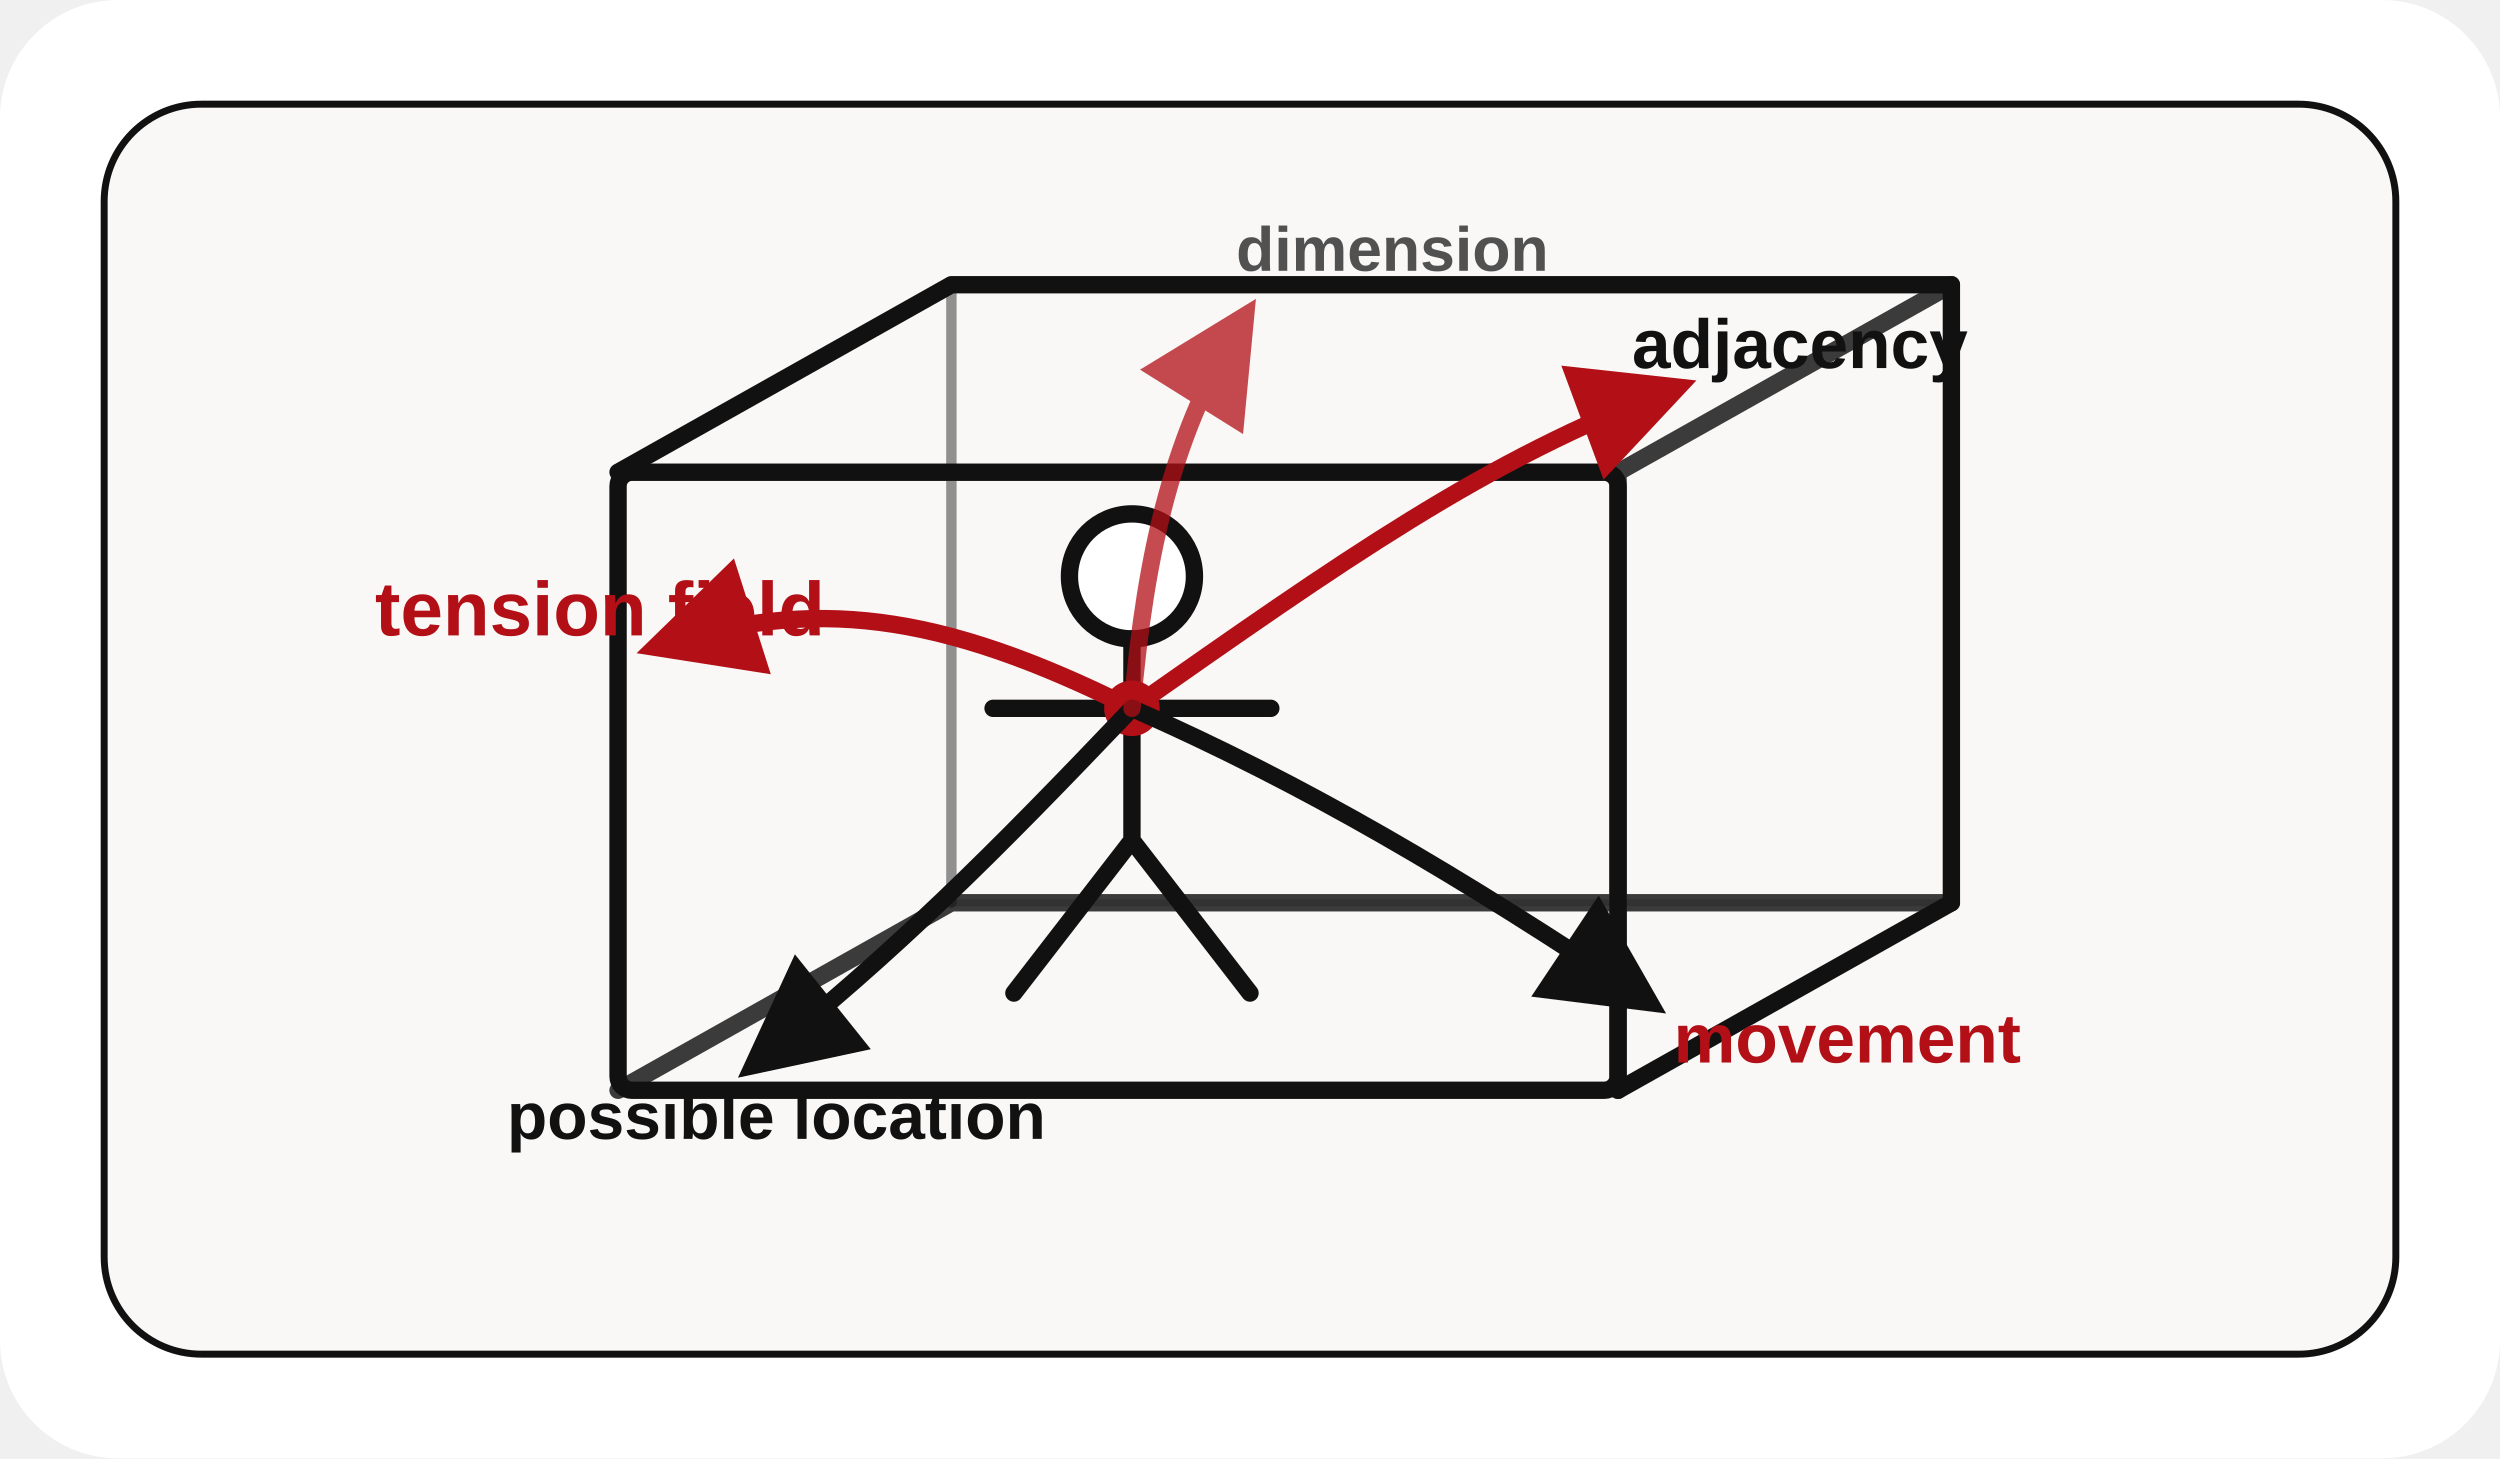
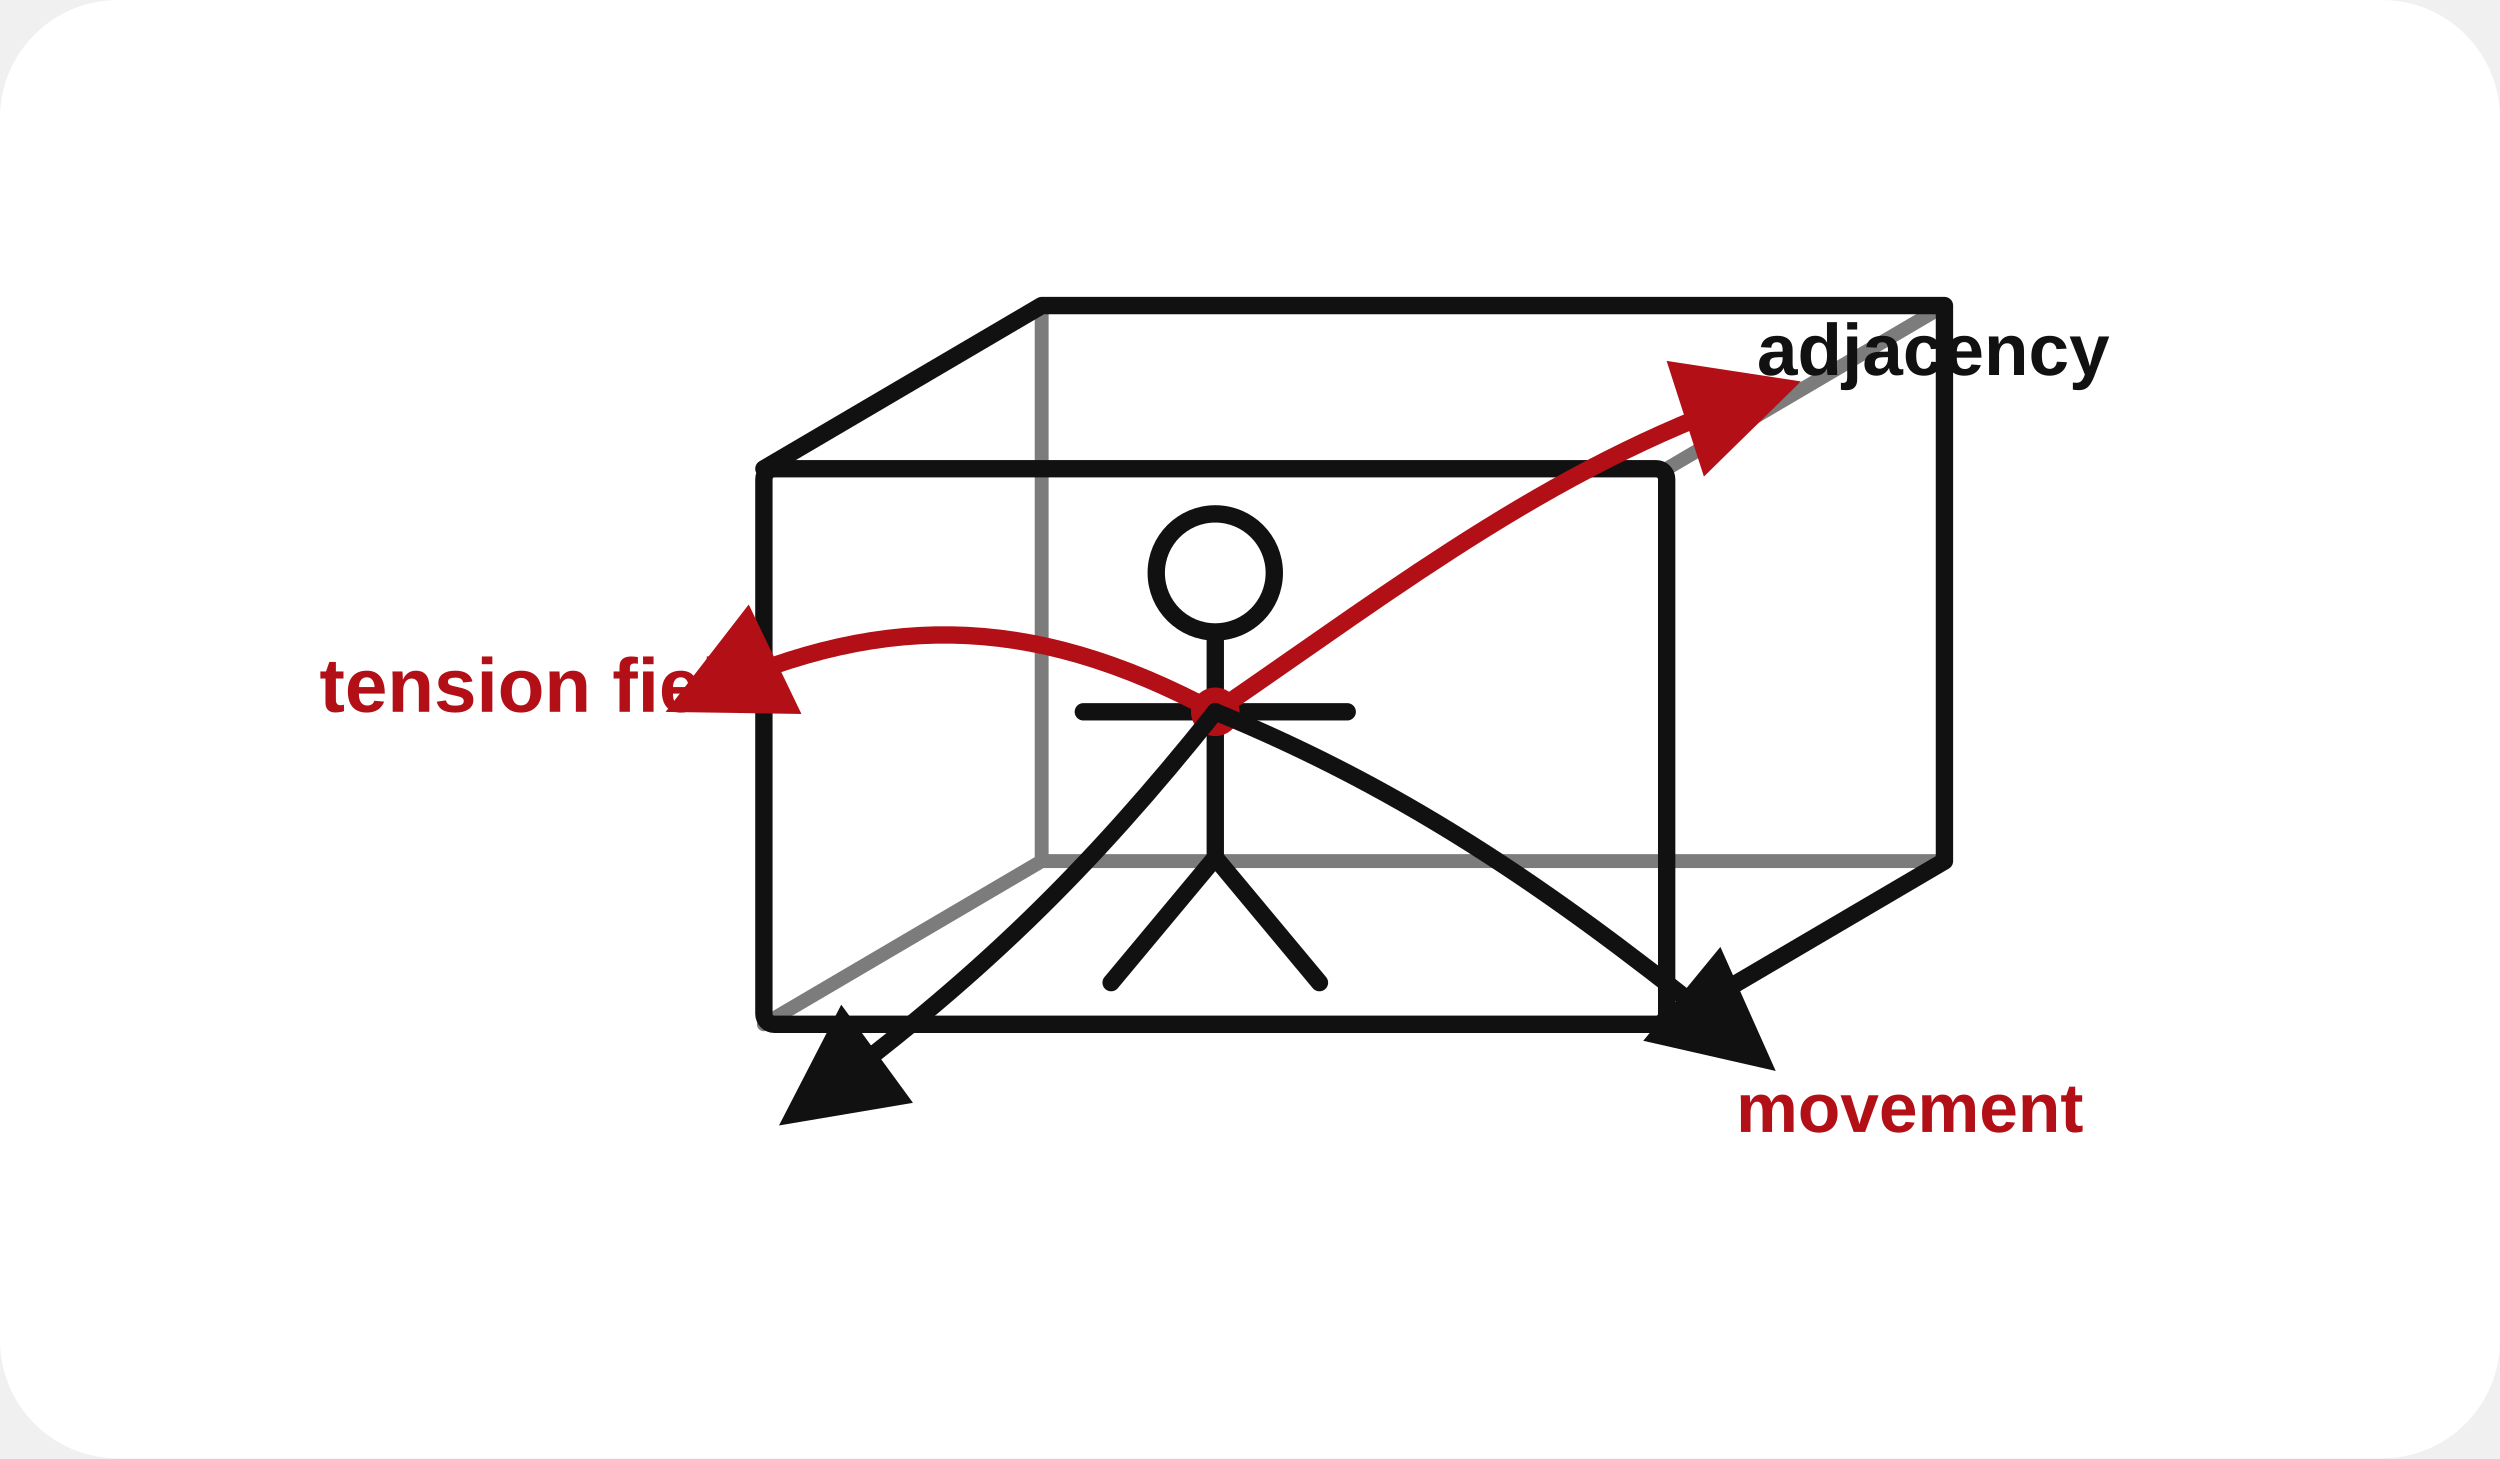
<svg xmlns="http://www.w3.org/2000/svg" viewBox="0 0 720 420" role="img" aria-labelledby="title desc">
  <rect width="720" height="420" rx="34" fill="#fff" />
-   <rect x="30" y="30" width="660" height="360" rx="28" fill="#faf8f7" stroke="#111" stroke-width="2" />
  <defs>
    <marker id="arrowRed" viewBox="0 0 10 10" refX="8" refY="5" markerWidth="7" markerHeight="7" orient="auto-start-reverse">
      <path d="M0 0L10 5L0 10Z" fill="#b20f16" />
    </marker>
    <marker id="arrowBlack" viewBox="0 0 10 10" refX="8" refY="5" markerWidth="7" markerHeight="7" orient="auto-start-reverse">
      <path d="M0 0L10 5L0 10Z" fill="#111" />
    </marker>
  </defs>
-   <g fill="none" stroke-linecap="round" stroke-linejoin="round">
-     <rect x="178" y="136" width="288" height="178" rx="4" stroke="#111" stroke-width="5" />
-     <path d="M178 136L274 82H562V260L466 314" stroke="#111" stroke-width="5" />
-     <path d="M466 136L562 82M466 314V136M178 314L274 260H562" stroke="#111" stroke-width="5" opacity="0.82" />
-     <path d="M274 82V260" stroke="#111" stroke-width="3" opacity="0.45" />
-     <path d="M178 136H466M274 260H562" stroke="#111" stroke-width="2" opacity="0.2" />
+   <g fill="none" stroke="#111" stroke-linecap="round" stroke-linejoin="round">
+     <rect x="220" y="135" width="260" height="160" rx="3" stroke-width="5" />
+     <path d="M220 135L300 88H560V248L480 295" stroke-width="5" />
+     <path d="M480 135L560 88M480 295V135M220 295L300 248H560M300 88V248" stroke-width="4" opacity="0.55" />
  </g>
-   <g transform="translate(326 204)" stroke="#111" stroke-width="5" stroke-linecap="round" fill="none">
-     <circle cx="0" cy="-38" r="18" fill="#fff" />
-     <path d="M0 -20V38M-40 0H40M0 38L-34 82M0 38L34 82" />
+   <g transform="translate(350 205)" stroke="#111" stroke-width="5" stroke-linecap="round" fill="none">
+     <circle cx="0" cy="-40" r="17" fill="#fff" />
+     <path d="M0 -22V42M-38 0H38M0 42L-30 78M0 42L30 78" />
  </g>
-   <circle cx="326" cy="204" r="8" fill="#b20f16" />
-   <g fill="none" stroke-width="5" stroke-linecap="round">
-     <path d="M326 204C270 176 234 172 190 186" stroke="#b20f16" marker-end="url(#arrowRed)" />
-     <path d="M326 204C386 162 428 132 482 112" stroke="#b20f16" marker-end="url(#arrowRed)" />
-     <path d="M326 204C376 226 420 252 474 288" stroke="#111" marker-end="url(#arrowBlack)" />
-     <path d="M326 204C286 246 258 274 218 306" stroke="#111" marker-end="url(#arrowBlack)" />
-     <path d="M326 204C330 158 338 124 358 92" stroke="#b20f16" opacity="0.75" marker-end="url(#arrowRed)" />
+   <circle cx="350" cy="205" r="7" fill="#b20f16" />
+   <g fill="none" stroke-linecap="round" stroke-width="5">
+     <path d="M350 205C296 176 252 176 198 202" stroke="#b20f16" marker-end="url(#arrowRed)" />
+     <path d="M350 205C404 168 450 132 512 112" stroke="#b20f16" marker-end="url(#arrowRed)" />
+     <path d="M350 205C406 228 450 258 506 304" stroke="#111" marker-end="url(#arrowBlack)" />
+     <path d="M350 205C314 250 282 282 230 320" stroke="#111" marker-end="url(#arrowBlack)" />
  </g>
-   <g font-family="Arial, sans-serif" font-weight="700">
-     <text x="108" y="183" font-size="22" fill="#b20f16">tension field</text>
-     <text x="470" y="106" font-size="20" fill="#111">adjacency</text>
-     <text x="482" y="306" font-size="20" fill="#b20f16">movement</text>
-     <text x="146" y="328" font-size="19" fill="#111">possible location</text>
-     <text x="356" y="78" font-size="18" fill="#111" opacity="0.72">dimension</text>
+   <g font-family="ui-sans-serif, system-ui, -apple-system, Segoe UI, Arial, sans-serif" font-weight="800">
+     <text x="92" y="205" font-size="22" fill="#b20f16">tension field</text>
+     <text x="506" y="108" font-size="21" fill="#111">adjacency</text>
+     <text x="500" y="326" font-size="20" fill="#b20f16">movement</text>
  </g>
</svg>
